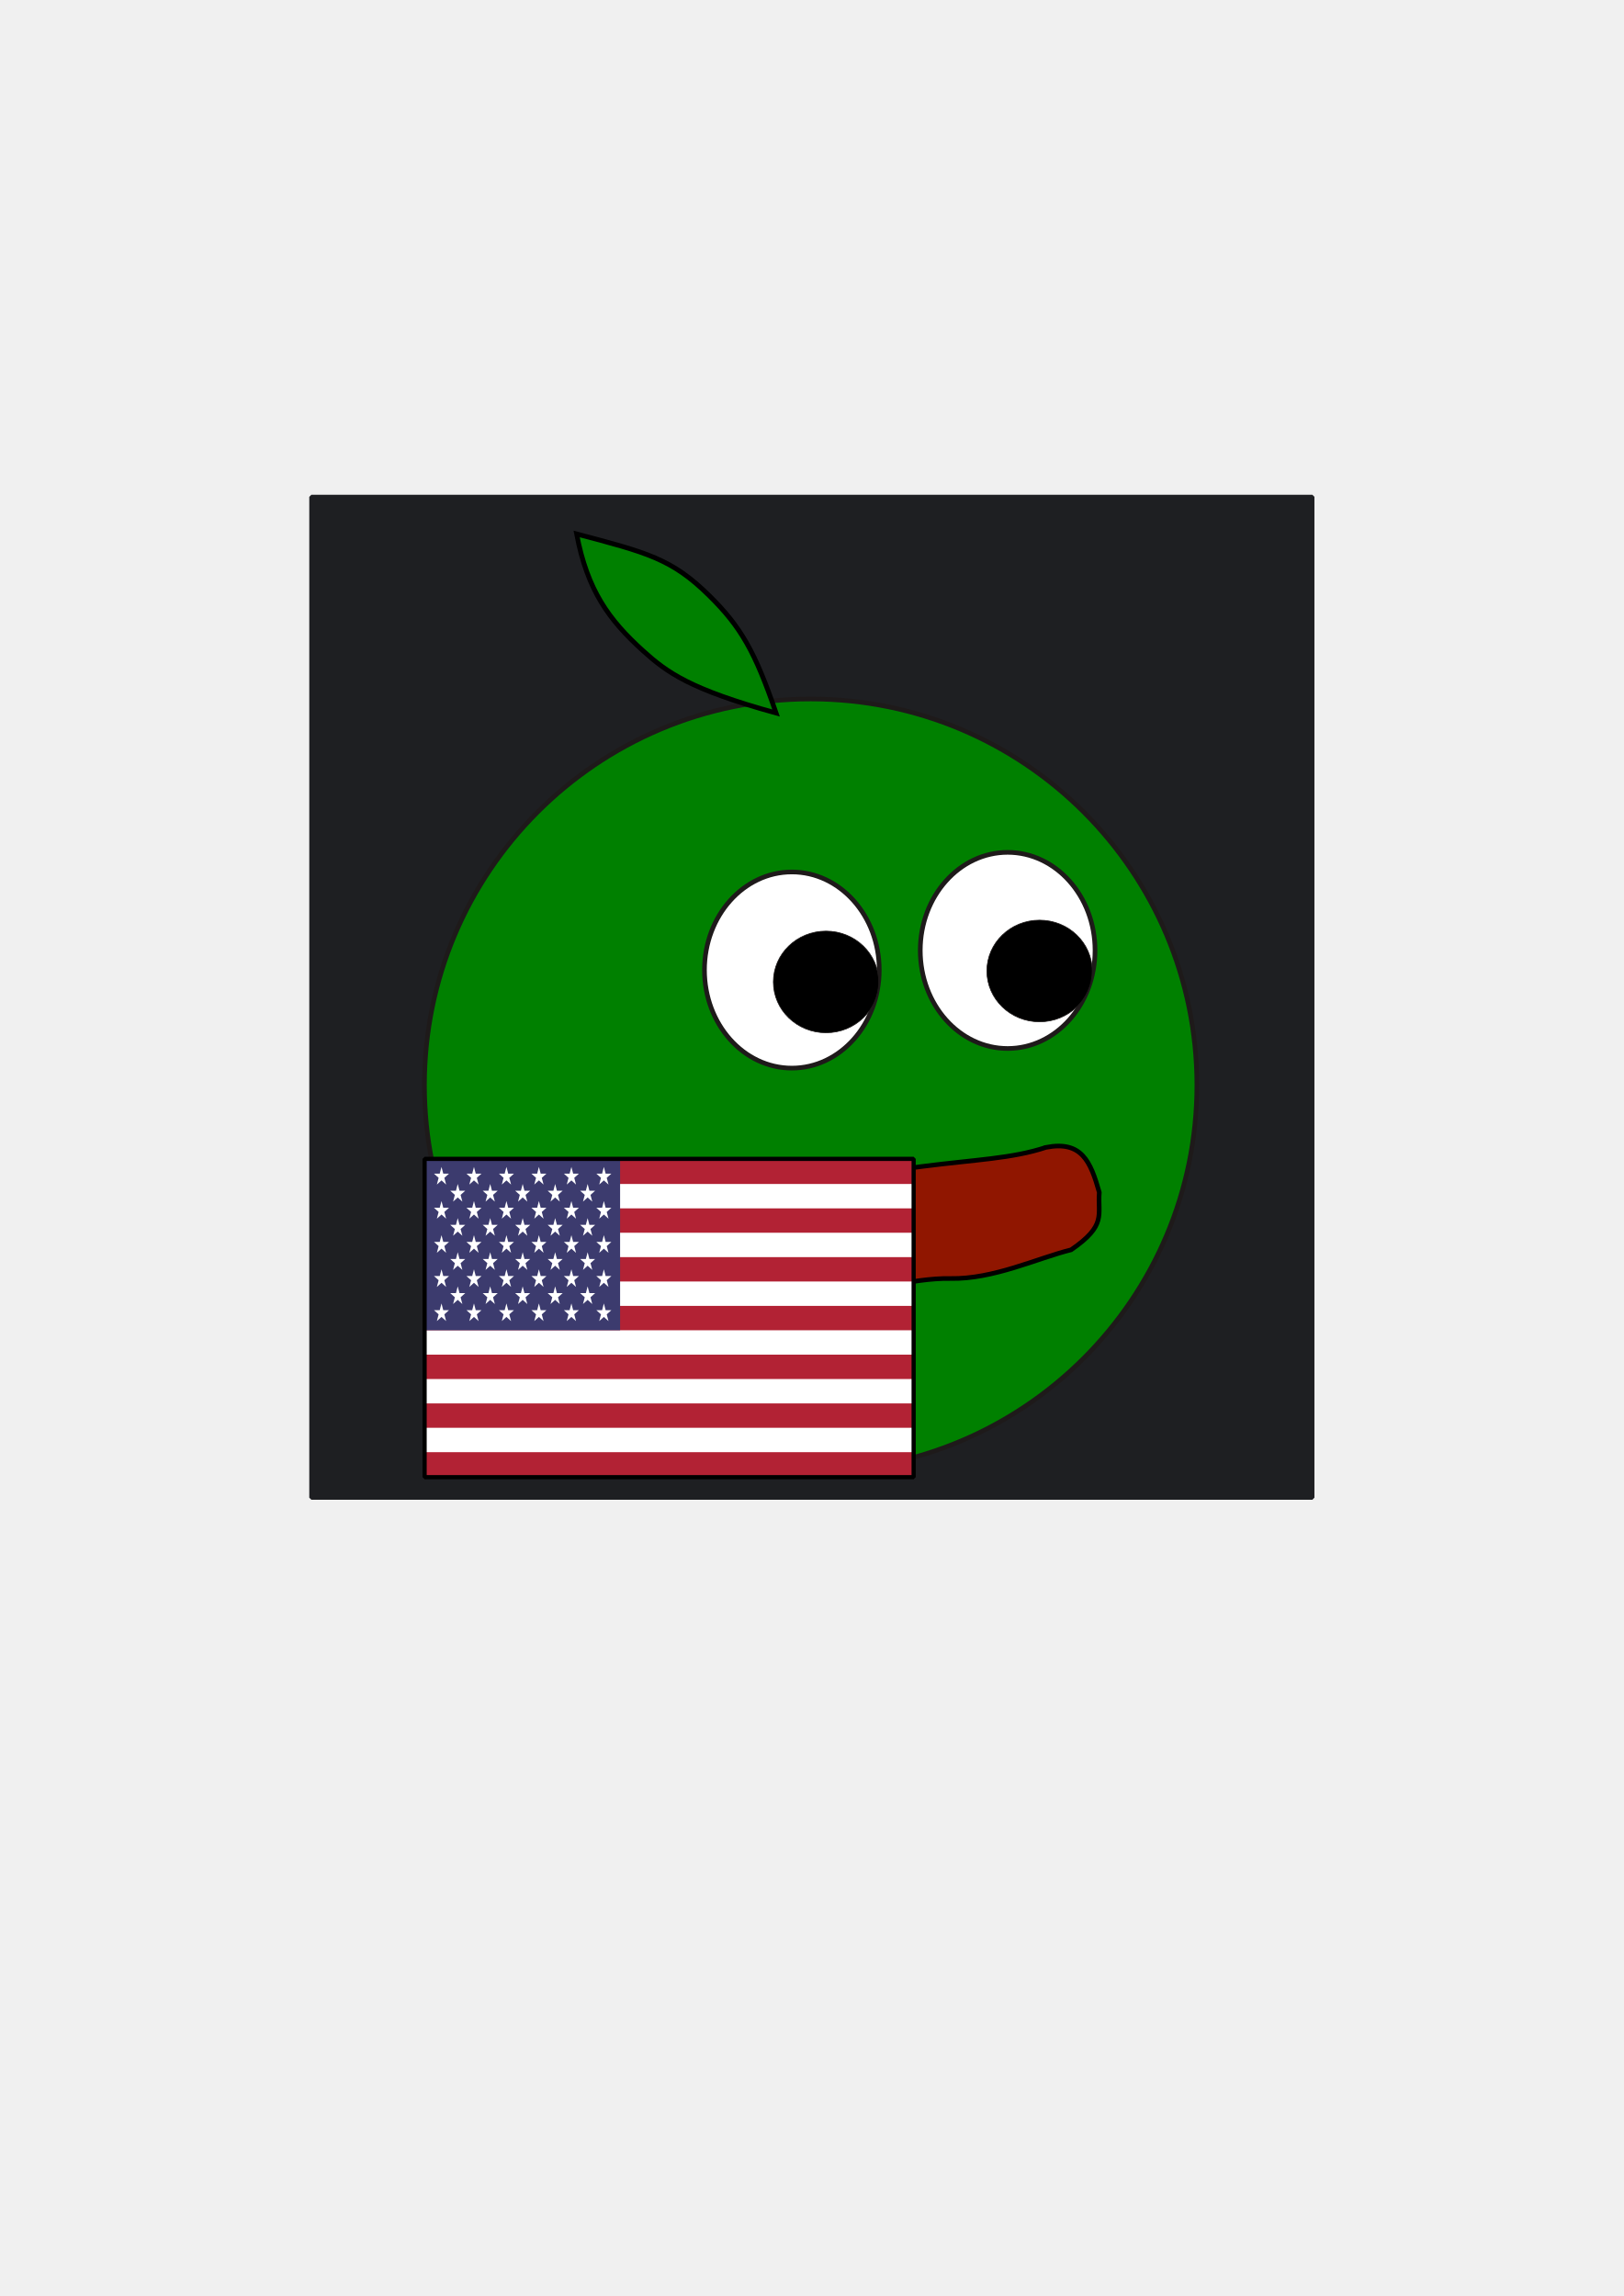
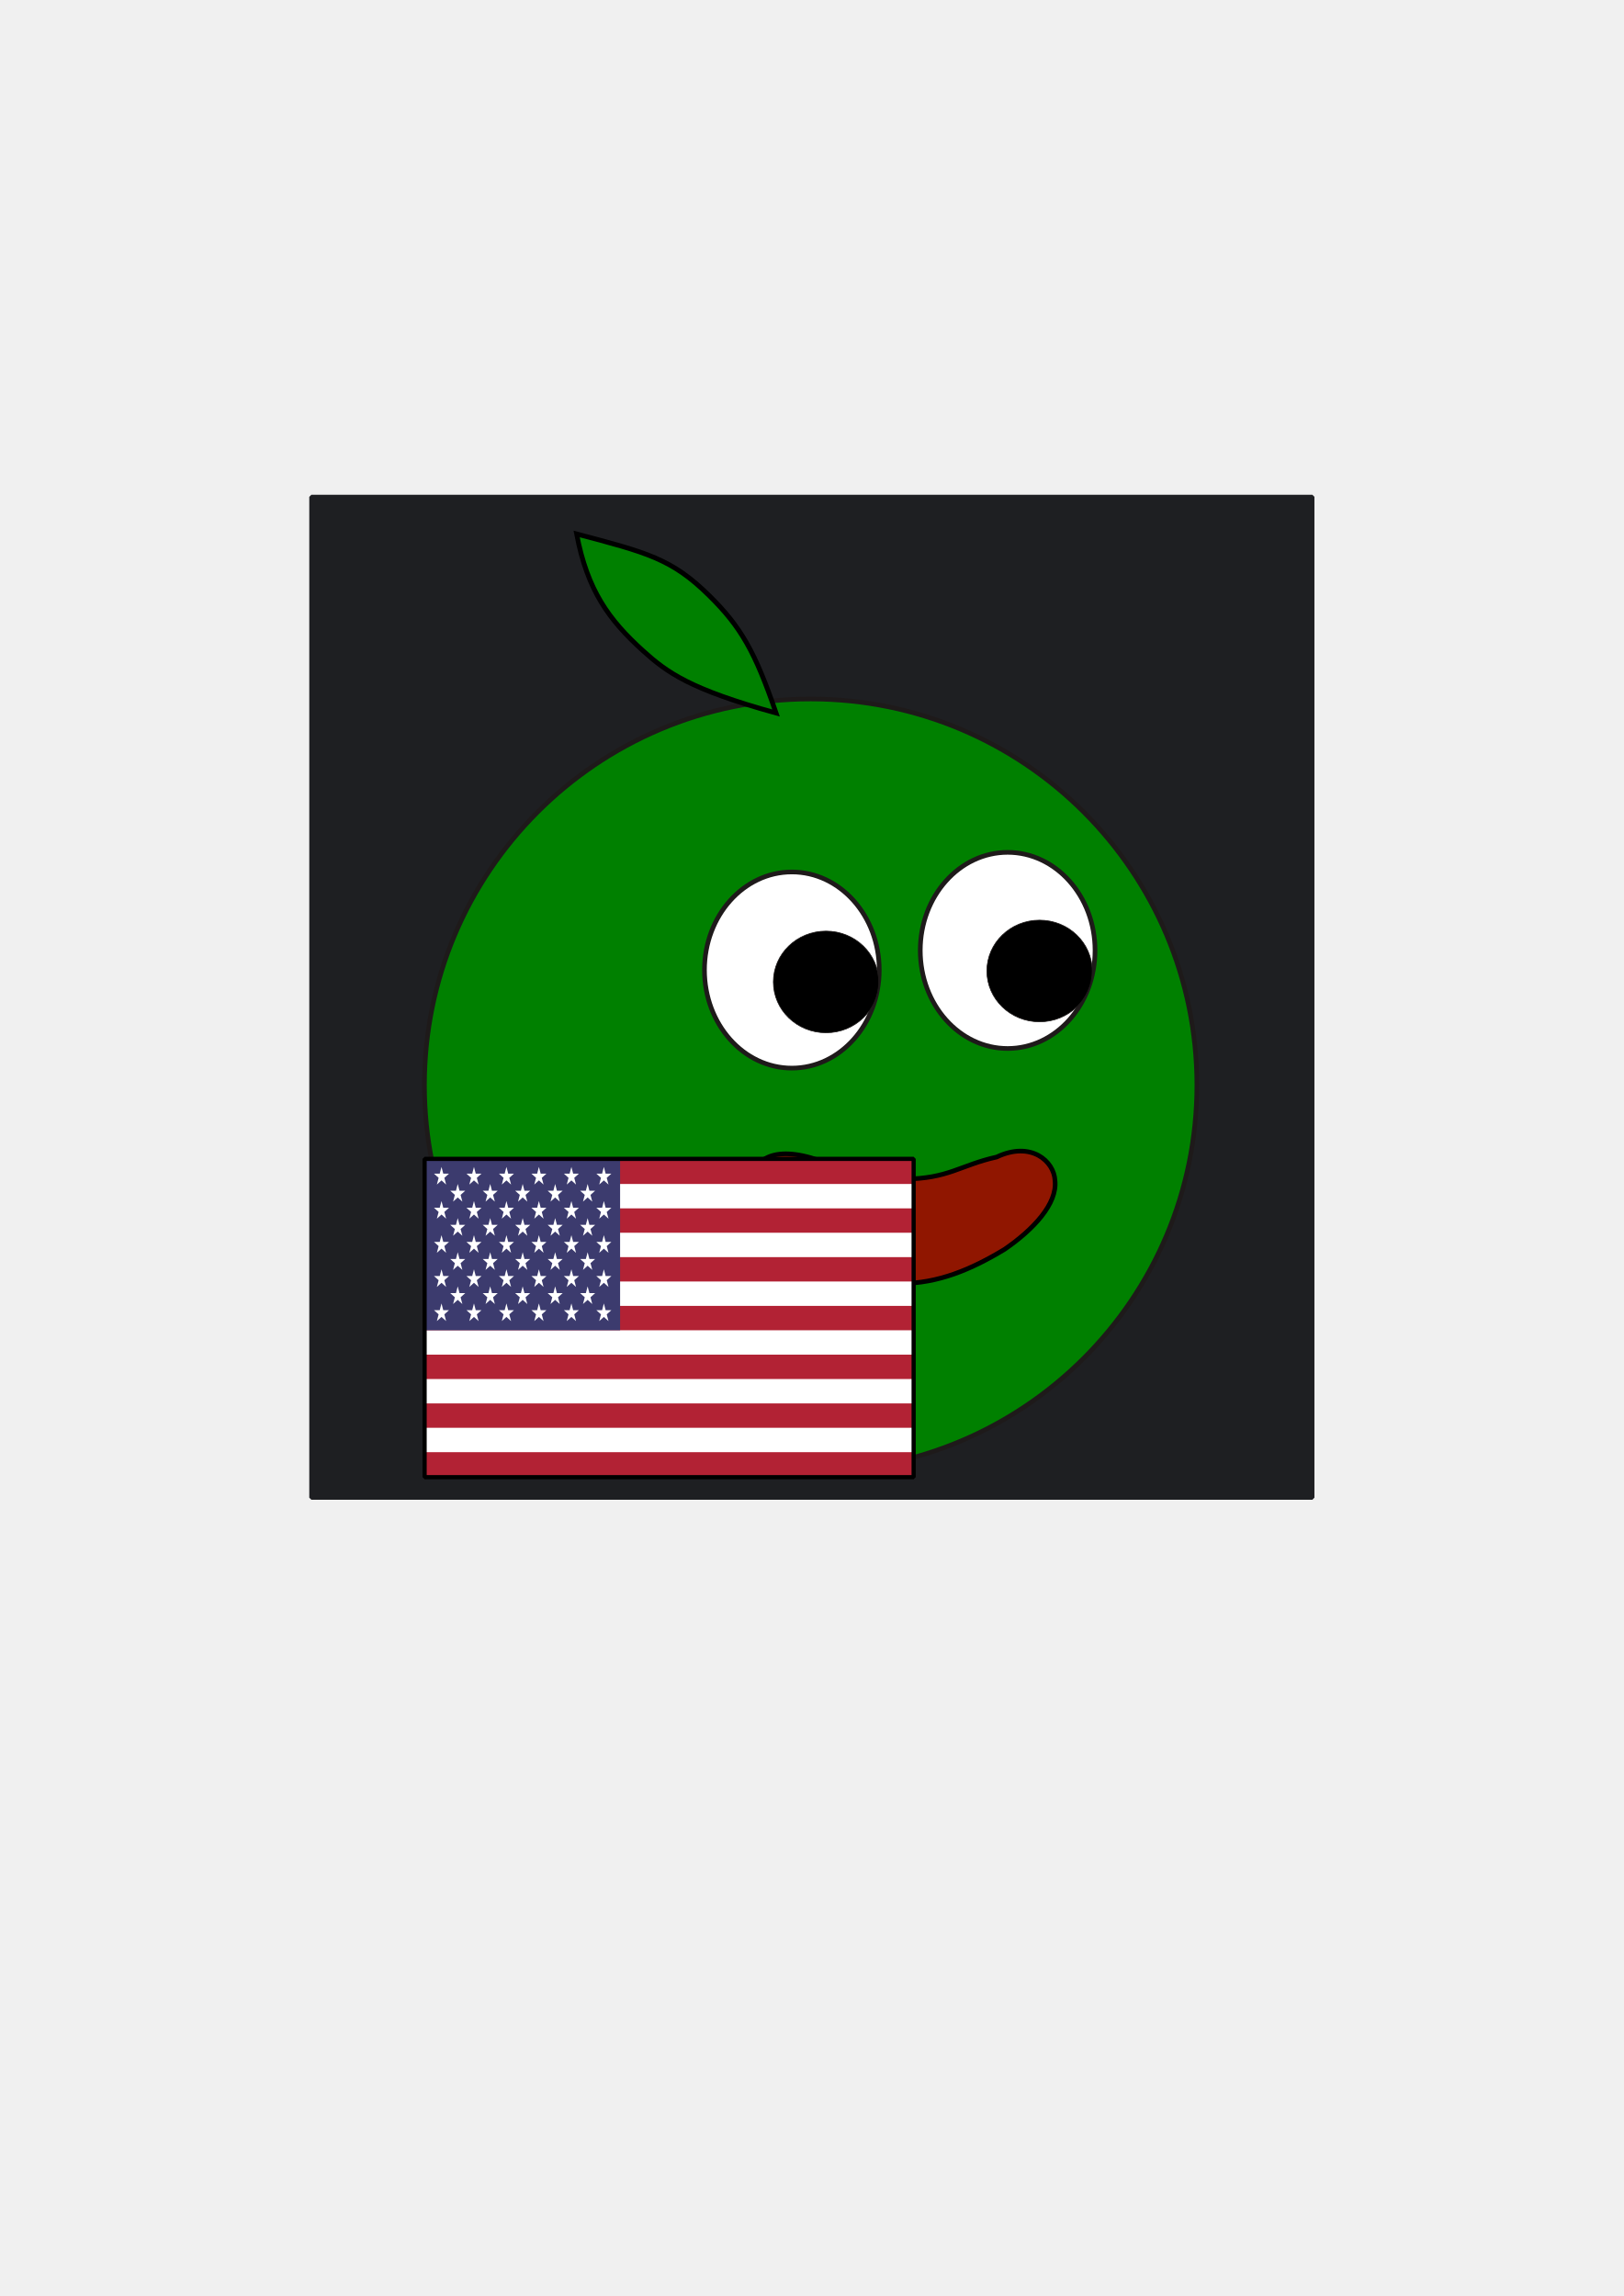
<svg xmlns="http://www.w3.org/2000/svg" xmlns:xlink="http://www.w3.org/1999/xlink" width="210mm" height="297mm" viewBox="0 0 210 297" version="1.1" id="svg5">
  <defs id="defs2">
    <linearGradient id="linearGradient13268">
      <stop style="stop-color:#eaeaea;stop-opacity:1;" offset="0" id="stop13266" />
    </linearGradient>
  </defs>
  <g id="layer1">
    <rect style="fill:#1e1f22;stroke:#1e1f22;stroke-width:0.536;stroke-linejoin:bevel;stroke-miterlimit:3.4" id="rect906" width="129.464" height="129.464" x="40.268" y="64.268" />
    <circle style="fill:#008000;stroke:#1e1a1a;stroke-width:0.6;stroke-linejoin:bevel;stroke-miterlimit:3.4;stroke-dasharray:none" id="path577" cx="104.847" cy="140.369" r="49.951" />
    <ellipse style="fill:#ffffff;stroke:#1e1a1a;stroke-width:0.6;stroke-linejoin:bevel;stroke-miterlimit:3.4;stroke-dasharray:none" id="path789" cx="130.324" cy="122.942" rx="11.302" ry="12.686" />
    <ellipse style="fill:#ffffff;stroke:#1e1a1a;stroke-width:0.6;stroke-linejoin:bevel;stroke-miterlimit:3.4;stroke-dasharray:none" id="path789-0" cx="102.414" cy="125.48" rx="11.302" ry="12.686" />
-     <path style="fill:#901600;fill-opacity:1;stroke:#000000;stroke-width:0.6;stroke-linecap:butt;stroke-linejoin:miter;stroke-opacity:1;stroke-dasharray:none" d="m 135.293,148.415 c -4.417,1.46 -9.071,1.576 -16.056,2.474 -10.801,1.388 -13.755,1.622 -15.703,3.85 -2.542,2.908 -4.306,6.768 -2.522,9.207 1.555,2.126 3.656,3.337 7.228,3.337 3.572,0 9.726,-1.996 14.679,-1.901 5.582,0.107 11.222,-2.617 15.618,-3.716 4.637,-3.188 3.413,-4.48 3.638,-7.429 -1.137,-4.023 -2.288,-6.706 -6.882,-5.823 z" id="path1369" />
+     <path style="fill:#901600;fill-opacity:1;stroke:#000000;stroke-width:0.6;stroke-linecap:butt;stroke-linejoin:miter;stroke-opacity:1;stroke-dasharray:none" d="m 128.897,149.67 c -4.745,1.061 -6.215,2.807 -11.985,2.849 -4.801,0.035 -6.321,-0.785 -10.956,-2.409 -6.083,-2.131 -8.793,-0 -8.73,3.185 0.054,2.744 1.905,5.32 5.887,8.193 3.835,2.767 9.011,4.532 13.341,4.54 4.861,0.009 9.185,-1.823 13.489,-4.432 3.71,-2.55 6.827,-5.879 6.504,-8.885 -0.118,-2.499 -3.088,-5.163 -7.55,-3.041 z" id="path1369" />
    <ellipse style="fill:#000000;fill-opacity:1;stroke:#1e1a1a;stroke-width:0.093;stroke-linejoin:bevel;stroke-miterlimit:3.4" id="path2097" cx="106.832" cy="127.017" rx="6.809" ry="6.574" />
    <ellipse style="fill:#000000;fill-opacity:1;stroke:#1e1a1a;stroke-width:0.093;stroke-linejoin:bevel;stroke-miterlimit:3.4" id="path2097-3" cx="134.448" cy="125.601" rx="6.809" ry="6.574" />
    <path style="fill:#008000;stroke:#000000;stroke-width:0.623;stroke-linecap:butt;stroke-linejoin:miter;stroke-dasharray:none;stroke-opacity:1" d="M 100.372,92.234 C 97.647,84.289 95.823,81.09 91.735,77.055 86.883,72.267 83.679,71.485 74.577,69.069 c 1.392,7.293 4.159,11.102 8.583,15.108 3.137,2.84 6.089,4.986 17.212,8.057 z" id="path8291" />
    <g id="g14584" transform="matrix(0.00850202,0,0,0.01051282,55,150)">
      <rect width="7410" height="3900" fill="#b22234" id="rect14412" x="0" y="0" />
      <path d="m 0,450 h 7410 m 0,600 H 0 m 0,600 h 7410 m 0,600 H 0 m 0,600 h 7410 m 0,600 H 0" stroke="#ffffff" stroke-width="300" id="path14414" />
      <rect width="2964" height="2100" fill="#3c3b6e" id="rect14416" x="0" y="0" />
      <g fill="#ffffff" id="g14441">
        <g id="s18">
          <g id="s9">
            <g id="s5">
              <g id="s4">
                <path id="s" d="M 247,90 317.534,307.082 132.873,172.918 H 361.127 L 176.466,307.082 Z" />
                <use xlink:href="#s" y="420" id="use14419" />
                <use xlink:href="#s" y="840" id="use14421" />
                <use xlink:href="#s" y="1260" id="use14423" />
              </g>
              <use xlink:href="#s" y="1680" id="use14426" />
            </g>
            <use xlink:href="#s4" x="247" y="210" id="use14429" />
          </g>
          <use xlink:href="#s9" x="494" id="use14432" />
        </g>
        <use xlink:href="#s18" x="988" id="use14435" />
        <use xlink:href="#s9" x="1976" id="use14437" />
        <use xlink:href="#s5" x="2470" id="use14439" />
      </g>
    </g>
    <rect style="fill:none;stroke:#000000;stroke-width:0.541;stroke-linejoin:bevel;stroke-miterlimit:3.4;stroke-opacity:1" id="rect13105" width="63.249" height="41.175" x="54.916" y="149.907" />
  </g>
</svg>
